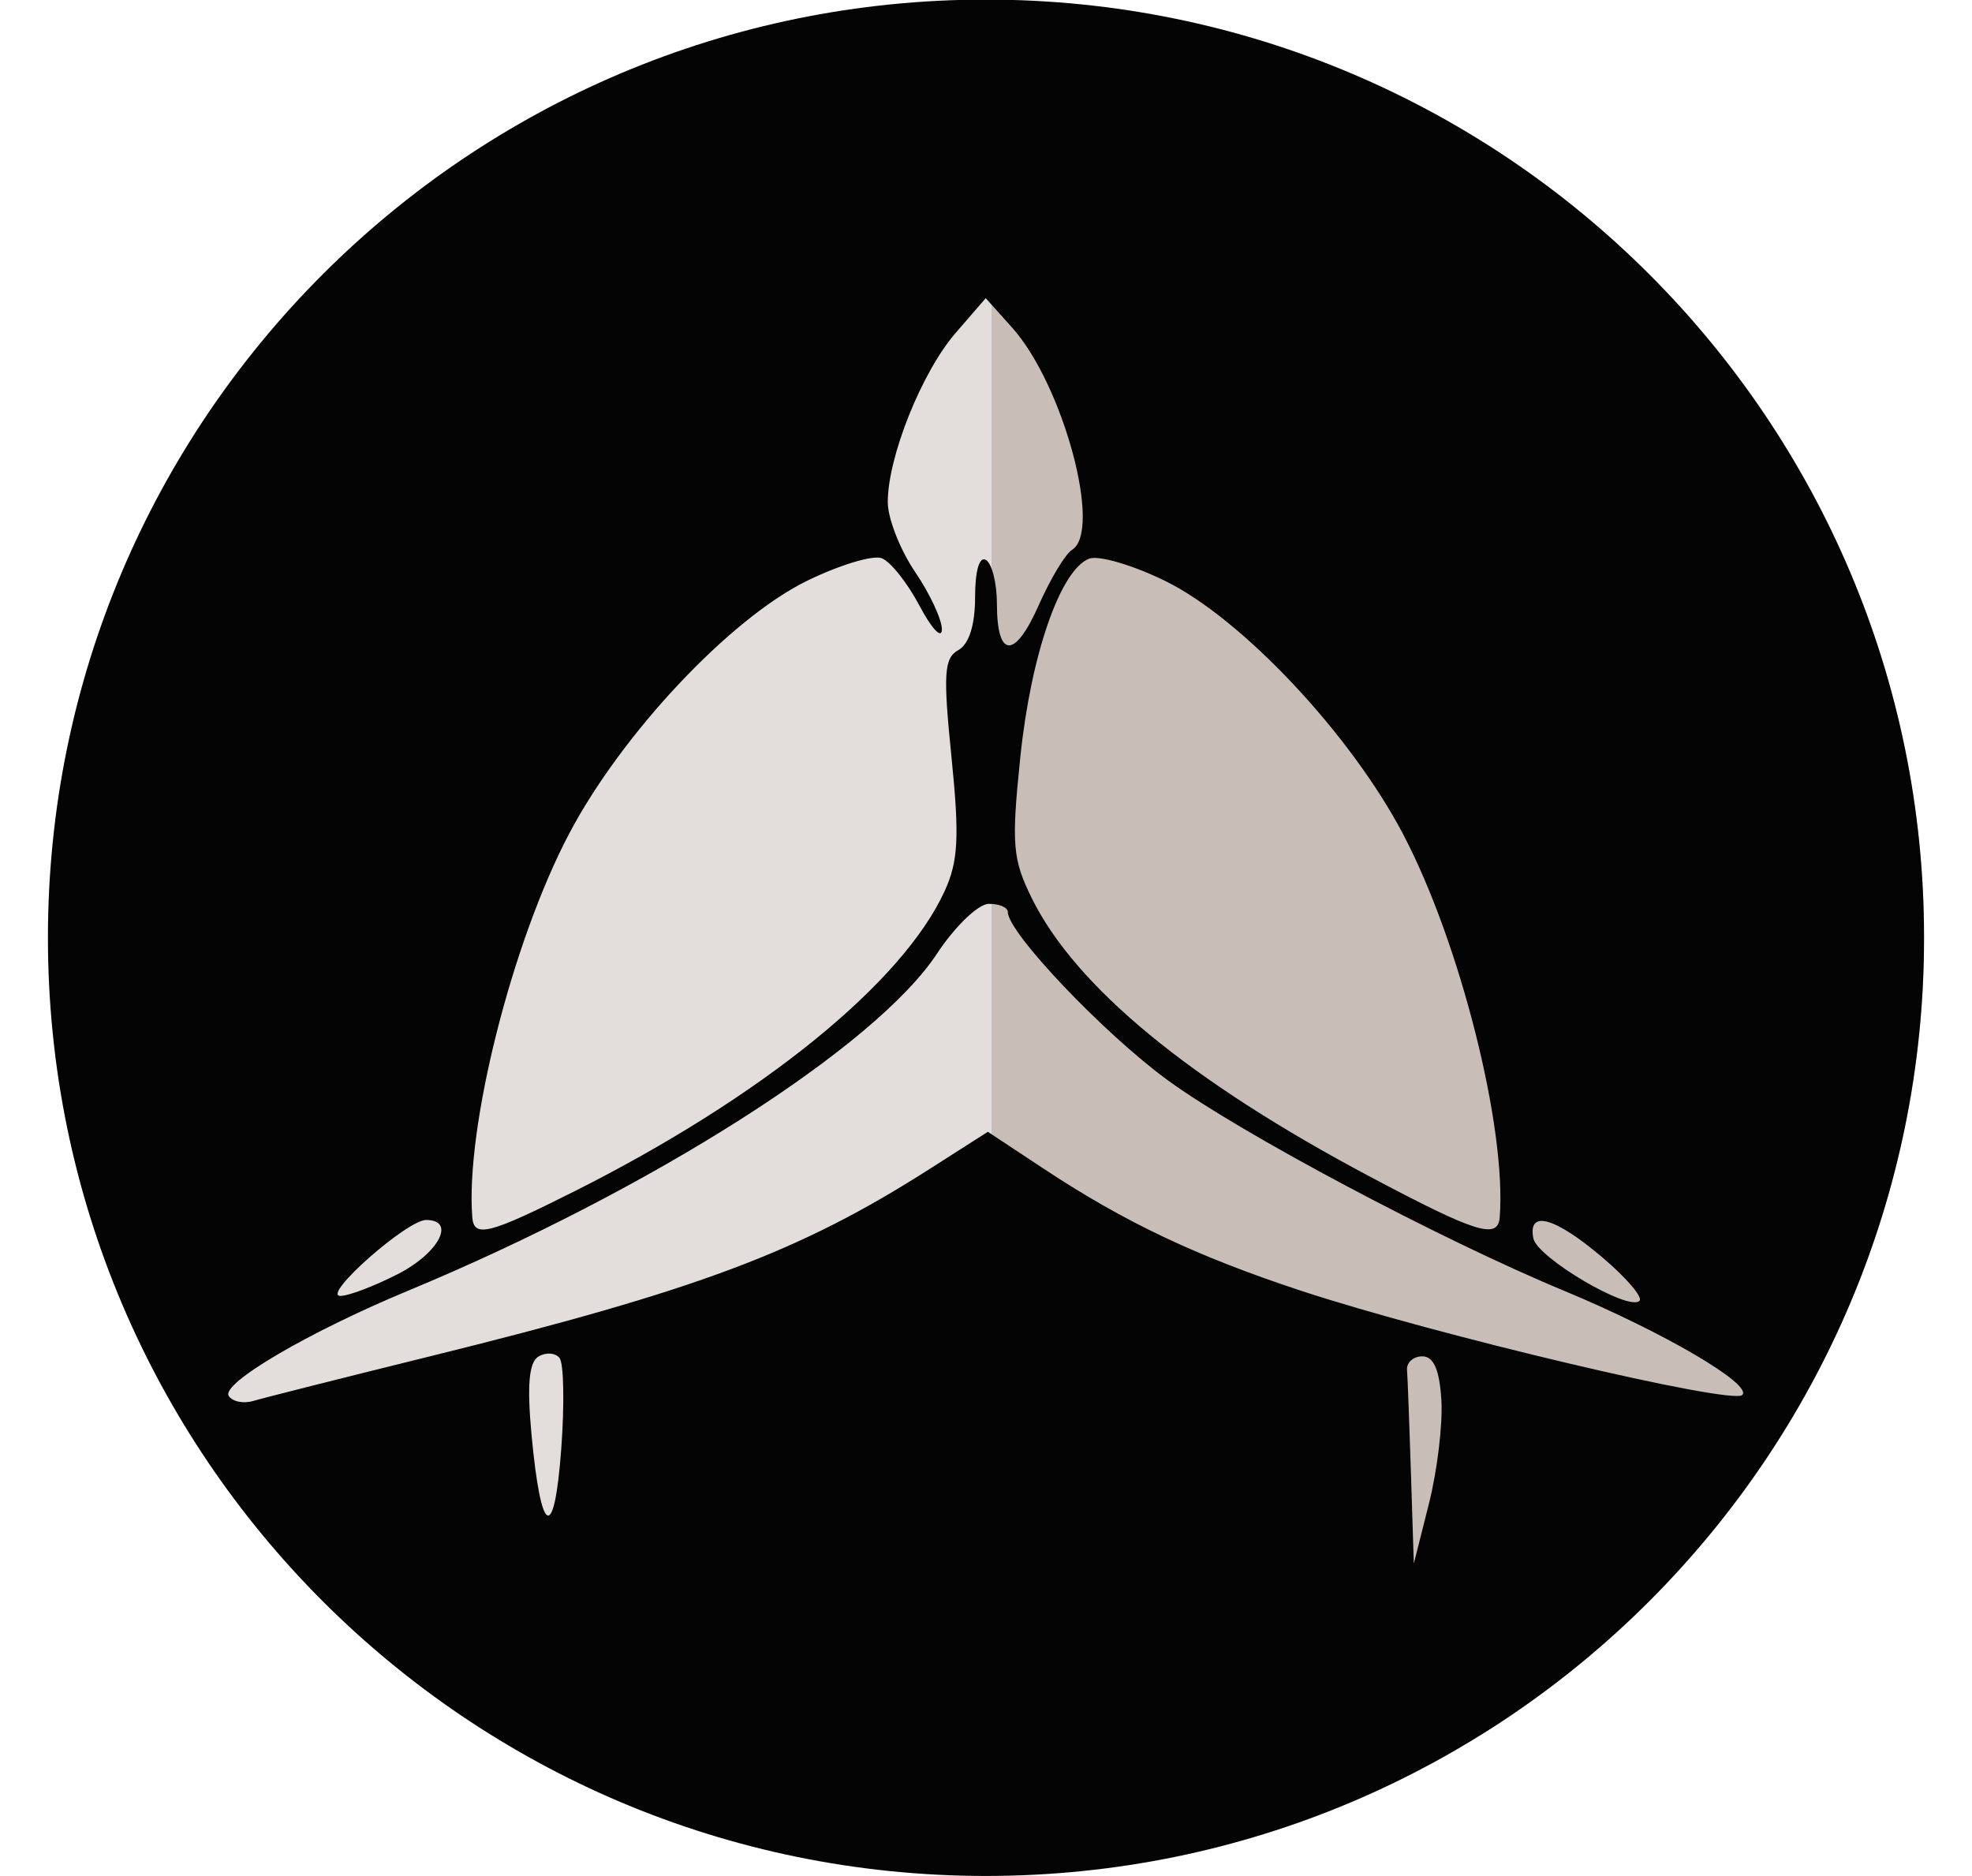
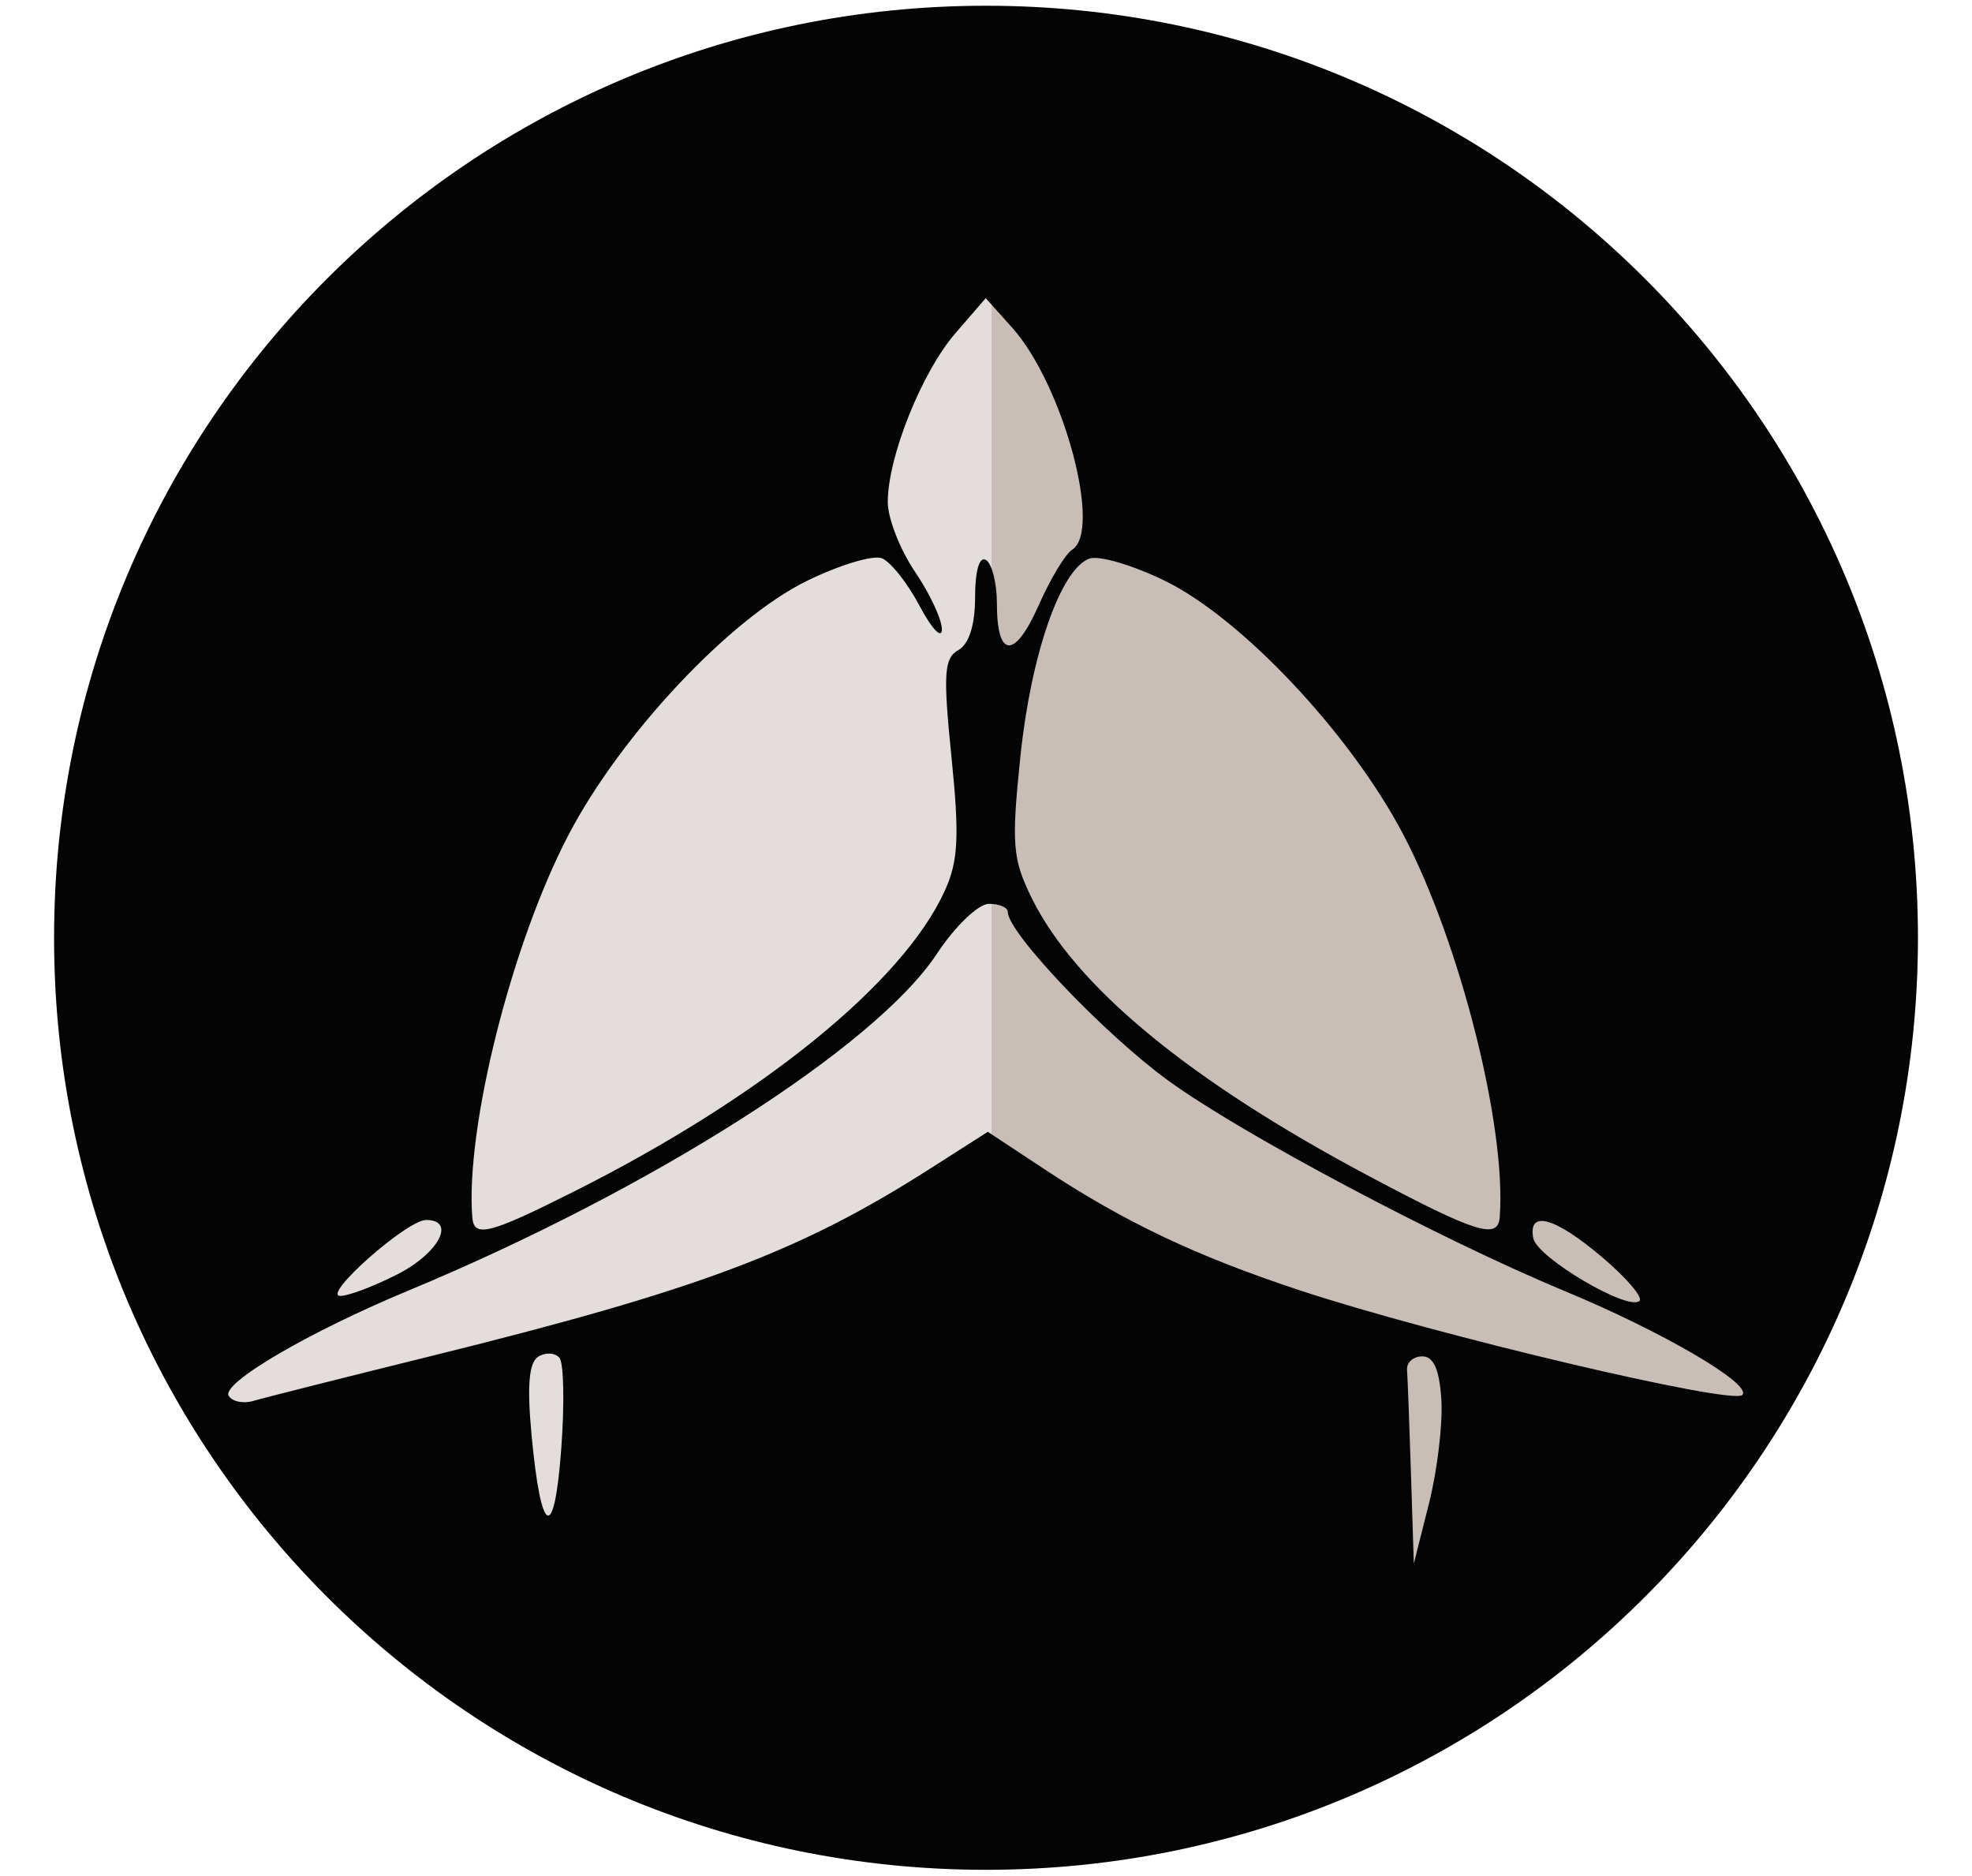
<svg xmlns="http://www.w3.org/2000/svg" version="1.1" id="svg3149" width="180.789" height="171.924" viewBox="0 0 180.789 171.924">
  <defs id="defs3153">
    <clipPath clipPathUnits="userSpaceOnUse" id="clipPath4535">
      <ellipse style="fill:#ff0000;stroke:#ff0000;stroke-width:0;stroke-miterlimit:4;stroke-dasharray:none" id="ellipse4537" cx="129.967" cy="131.734" rx="90.394" ry="85.962" />
    </clipPath>
    <clipPath clipPathUnits="userSpaceOnUse" id="clipPath4762">
      <circle style="display:inline;fill:#ff0000;stroke:#ff0000;stroke-width:0;stroke-miterlimit:4;stroke-dasharray:none" id="circle4764" cx="122.368" cy="122.498" r="86" />
    </clipPath>
    <clipPath clipPathUnits="userSpaceOnUse" id="clipPath934">
      <circle style="fill:#ff0000;stroke:#ff0000;stroke-width:0" id="circle936" cx="129.967" cy="131.734" r="86" />
    </clipPath>
+     <clipPath clipPathUnits="userSpaceOnUse" id="clipPath1139">
+       <circle style="display:inline;fill:#ff0000;stroke:#ff0000;stroke-width:0" id="circle1141" cx="129.967" cy="131.734" r="85.437" />
+     </clipPath>
+     <clipPath clipPathUnits="userSpaceOnUse" id="clipPath1143">
+       <circle style="display:inline;fill:#ff0000;stroke:#ff0000;stroke-width:0" id="circle1145" cx="122.368" cy="122.498" r="85.437" />
+     </clipPath>
  </defs>
  <g id="layer1" transform="translate(-31.97325,-36.53559)">
-     <g id="g4760" clip-path="url(#clipPath4762)">
+     <g id="g4760" clip-path="url(#clipPath1143)">
      <rect style="fill:#c8beb7;stroke:#ff0000;stroke-width:0;stroke-miterlimit:4;stroke-dasharray:none" id="rect3602" width="85.843" height="145.819" x="122.474" y="49.588" />
      <rect style="fill:#e3dedb;stroke:#ff0000;stroke-width:0;stroke-miterlimit:4;stroke-dasharray:none" id="rect3602-3" width="85.843" height="145.819" x="37.031" y="49.588" />
    </g>
  </g>
  <g id="g3155" transform="translate(-39.57307,-45.77183)" style="display:inline">
-     <path style="fill:#040404" d="m 118.467,253.974 c -15.124,-1.638 -31.744,-6.447 -44.5,-12.876 -15.962,-8.045 -33.681,-23.585 -44.46,-38.994 -15.337,-21.924 -21.907,-43.068 -21.907,-70.5 0,-21.183 4.059,-38.468 13.383,-57 C 28.499,59.667 44.461,41.641 59.467,31.143 81.391,15.806 102.535,9.236 129.967,9.236 c 27.432,0 48.576,6.57 70.5,21.907 15.006,10.498 30.968,28.523 38.484,43.46 9.325,18.532 13.383,35.817 13.383,57 0,27.432 -6.57,48.576 -21.907,70.5 -10.779,15.409 -28.498,30.949 -44.46,38.994 -9.098,4.585 -22.396,9.125 -32.153,10.975 -8.497,1.612 -28.222,2.673 -35.347,1.901 z m 53.248,-79.87 c -0.172,-2.779 -0.706,-4 -1.748,-4 -0.825,0 -1.455,0.562 -1.4,1.25 0.055,0.688 0.217,4.963 0.361,9.5 l 0.261,8.25 1.387,-5.5 c 0.763,-3.025 1.276,-7.3 1.139,-9.5 z m -80.852,-3.863 c -0.397,-0.475 -1.27,-0.524 -1.94,-0.11 -0.859,0.531 -1.042,2.641 -0.621,7.154 0.873,9.349 2.082,9.934 2.724,1.319 0.307,-4.125 0.234,-7.888 -0.163,-8.363 z m -11.896,-0.132 c 24.614,-6.083 33.895,-9.563 45.834,-17.183 l 5.334,-3.405 5.166,3.412 c 7.375,4.872 13.958,7.993 23.481,11.135 12.327,4.067 39.56,10.505 40.516,9.579 0.99,-0.959 -7.266,-5.789 -16.331,-9.552 -11.402,-4.735 -29.65,-14.426 -36.315,-19.285 -5.869,-4.279 -14.685,-13.548 -14.685,-15.438 0,-0.423 -0.787,-0.758 -1.75,-0.746 -0.963,0.012 -3.1,2.07 -4.75,4.573 -5.63,8.541 -26.163,21.621 -48.5,30.896 -9.095,3.777 -17.131,8.487 -16.426,9.629 0.327,0.529 1.344,0.738 2.26,0.465 0.916,-0.273 8.191,-2.109 16.166,-4.08 z m 107.5,-9.083 c -4.353,-3.692 -6.832,-4.378 -6.323,-1.752 0.345,1.784 8.753,6.74 9.737,5.74 0.323,-0.328 -1.213,-2.123 -3.413,-3.988 z m -110.46,1.558 c 3.801,-1.939 5.405,-4.98 2.627,-4.98 -1.746,0 -9.561,6.904 -7.877,6.958 0.709,0.023 3.072,-0.868 5.25,-1.979 z m 16.235,-7.612 c 17.195,-8.644 30.085,-19.099 33.938,-27.526 1.249,-2.733 1.363,-4.971 0.622,-12.282 -0.774,-7.636 -0.682,-9.066 0.63,-9.8 0.983,-0.55 1.536,-2.303 1.536,-4.869 0,-2.418 0.397,-3.764 1,-3.391 0.55,0.34 1,2.14 1,4 0,5.043 1.638,5.108 3.829,0.153 1.069,-2.417 2.445,-4.704 3.057,-5.083 2.805,-1.734 -0.811,-15.153 -5.49,-20.369 l -2.422,-2.701 -2.774,3.207 c -3.095,3.578 -6.213,11.365 -6.205,15.498 0.003,1.488 1.13,4.363 2.505,6.39 1.375,2.026 2.48,4.409 2.456,5.294 -0.024,0.886 -0.947,-0.1 -2.05,-2.19 -1.103,-2.09 -2.664,-4.053 -3.468,-4.362 -0.804,-0.309 -3.889,0.626 -6.854,2.077 -7.053,3.45 -17.003,14.037 -21.826,23.222 -5.217,9.933 -9.492,26.888 -8.855,35.113 0.148,1.91 1.537,1.557 9.372,-2.382 z m 84.822,2.382 c 0.638,-8.225 -3.638,-25.18 -8.855,-35.113 -4.824,-9.185 -14.774,-19.771 -21.826,-23.222 -2.966,-1.451 -6.095,-2.368 -6.955,-2.038 -2.639,1.013 -5.344,8.806 -6.313,18.188 -0.827,8.008 -0.718,9.351 1.05,12.936 4.007,8.122 14.499,16.764 30.959,25.502 9.775,5.189 11.78,5.818 11.941,3.748 z" id="path3252" clip-path="url(#clipPath934)" />
+     <path style="fill:#040404" d="m 118.467,253.974 c -15.124,-1.638 -31.744,-6.447 -44.5,-12.876 -15.962,-8.045 -33.681,-23.585 -44.46,-38.994 -15.337,-21.924 -21.907,-43.068 -21.907,-70.5 0,-21.183 4.059,-38.468 13.383,-57 C 28.499,59.667 44.461,41.641 59.467,31.143 81.391,15.806 102.535,9.236 129.967,9.236 c 27.432,0 48.576,6.57 70.5,21.907 15.006,10.498 30.968,28.523 38.484,43.46 9.325,18.532 13.383,35.817 13.383,57 0,27.432 -6.57,48.576 -21.907,70.5 -10.779,15.409 -28.498,30.949 -44.46,38.994 -9.098,4.585 -22.396,9.125 -32.153,10.975 -8.497,1.612 -28.222,2.673 -35.347,1.901 z m 53.248,-79.87 c -0.172,-2.779 -0.706,-4 -1.748,-4 -0.825,0 -1.455,0.562 -1.4,1.25 0.055,0.688 0.217,4.963 0.361,9.5 l 0.261,8.25 1.387,-5.5 c 0.763,-3.025 1.276,-7.3 1.139,-9.5 z m -80.852,-3.863 c -0.397,-0.475 -1.27,-0.524 -1.94,-0.11 -0.859,0.531 -1.042,2.641 -0.621,7.154 0.873,9.349 2.082,9.934 2.724,1.319 0.307,-4.125 0.234,-7.888 -0.163,-8.363 z m -11.896,-0.132 c 24.614,-6.083 33.895,-9.563 45.834,-17.183 l 5.334,-3.405 5.166,3.412 c 7.375,4.872 13.958,7.993 23.481,11.135 12.327,4.067 39.56,10.505 40.516,9.579 0.99,-0.959 -7.266,-5.789 -16.331,-9.552 -11.402,-4.735 -29.65,-14.426 -36.315,-19.285 -5.869,-4.279 -14.685,-13.548 -14.685,-15.438 0,-0.423 -0.787,-0.758 -1.75,-0.746 -0.963,0.012 -3.1,2.07 -4.75,4.573 -5.63,8.541 -26.163,21.621 -48.5,30.896 -9.095,3.777 -17.131,8.487 -16.426,9.629 0.327,0.529 1.344,0.738 2.26,0.465 0.916,-0.273 8.191,-2.109 16.166,-4.08 z m 107.5,-9.083 c -4.353,-3.692 -6.832,-4.378 -6.323,-1.752 0.345,1.784 8.753,6.74 9.737,5.74 0.323,-0.328 -1.213,-2.123 -3.413,-3.988 z m -110.46,1.558 c 3.801,-1.939 5.405,-4.98 2.627,-4.98 -1.746,0 -9.561,6.904 -7.877,6.958 0.709,0.023 3.072,-0.868 5.25,-1.979 z m 16.235,-7.612 c 17.195,-8.644 30.085,-19.099 33.938,-27.526 1.249,-2.733 1.363,-4.971 0.622,-12.282 -0.774,-7.636 -0.682,-9.066 0.63,-9.8 0.983,-0.55 1.536,-2.303 1.536,-4.869 0,-2.418 0.397,-3.764 1,-3.391 0.55,0.34 1,2.14 1,4 0,5.043 1.638,5.108 3.829,0.153 1.069,-2.417 2.445,-4.704 3.057,-5.083 2.805,-1.734 -0.811,-15.153 -5.49,-20.369 l -2.422,-2.701 -2.774,3.207 c -3.095,3.578 -6.213,11.365 -6.205,15.498 0.003,1.488 1.13,4.363 2.505,6.39 1.375,2.026 2.48,4.409 2.456,5.294 -0.024,0.886 -0.947,-0.1 -2.05,-2.19 -1.103,-2.09 -2.664,-4.053 -3.468,-4.362 -0.804,-0.309 -3.889,0.626 -6.854,2.077 -7.053,3.45 -17.003,14.037 -21.826,23.222 -5.217,9.933 -9.492,26.888 -8.855,35.113 0.148,1.91 1.537,1.557 9.372,-2.382 z m 84.822,2.382 c 0.638,-8.225 -3.638,-25.18 -8.855,-35.113 -4.824,-9.185 -14.774,-19.771 -21.826,-23.222 -2.966,-1.451 -6.095,-2.368 -6.955,-2.038 -2.639,1.013 -5.344,8.806 -6.313,18.188 -0.827,8.008 -0.718,9.351 1.05,12.936 4.007,8.122 14.499,16.764 30.959,25.502 9.775,5.189 11.78,5.818 11.941,3.748 z" id="path3252" clip-path="url(#clipPath1139)" />
  </g>
</svg>
